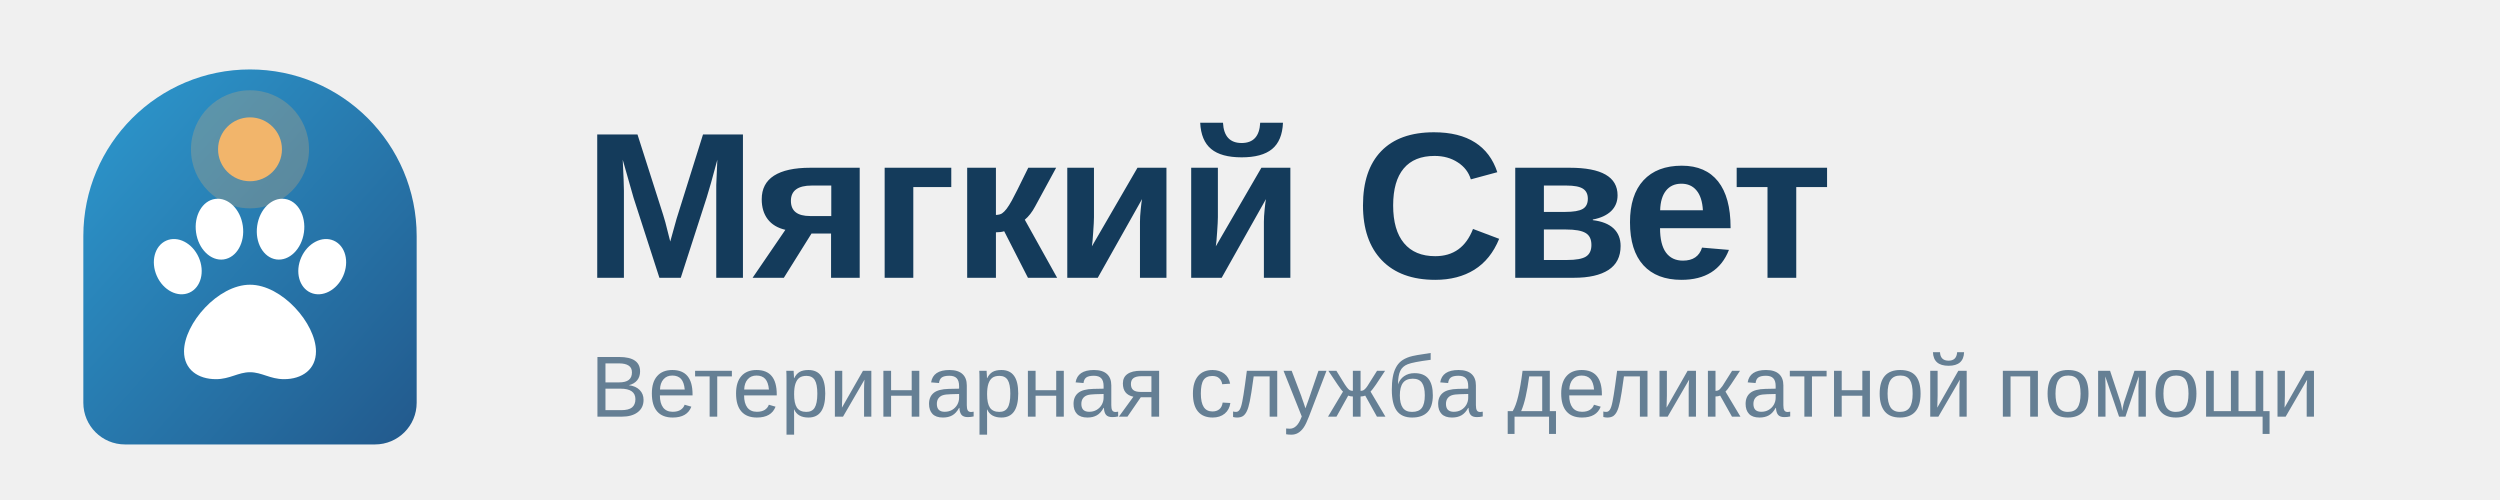
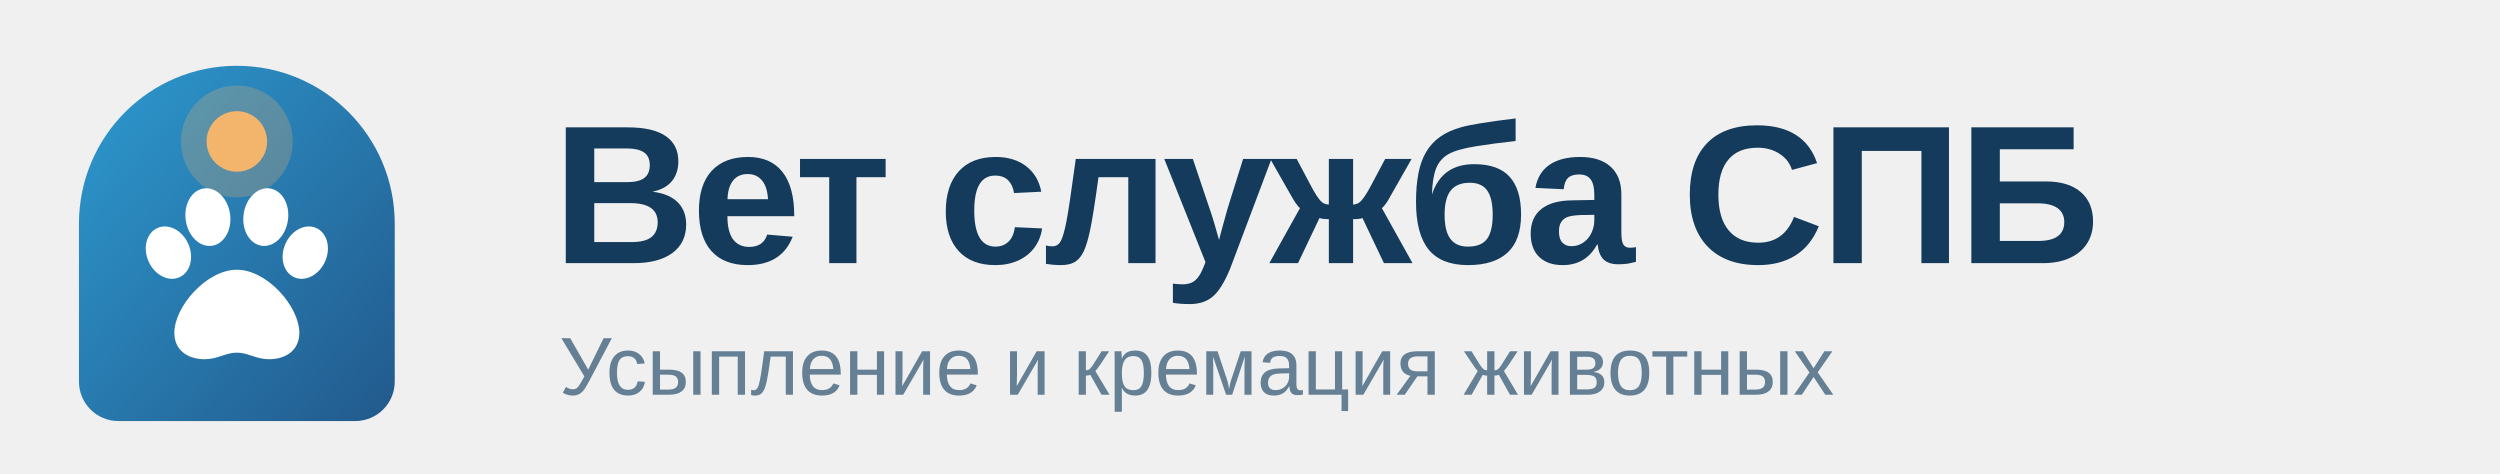
- <svg xmlns="http://www.w3.org/2000/svg" width="360" height="72" viewBox="0 0 360 72">
+ <svg xmlns="http://www.w3.org/2000/svg" width="380" height="72" viewBox="0 0 380 72">
  <g transform="translate(4 4)">
    <defs>
      <linearGradient id="g-l" x1="0" y1="0" x2="1" y2="1">
        <stop offset="0" stop-color="#2d9ad0" />
        <stop offset="1" stop-color="#22598c" />
      </linearGradient>
    </defs>
    <path d="M8 30a24 24 0 0 1 48 0v24a6 6 0 0 1-6 6H14a6 6 0 0 1-6-6z" fill="url(#g-l)" />
    <circle cx="32" cy="17.5" r="8.5" fill="#f2b56b" opacity=".25" />
    <circle cx="32" cy="17.5" r="4.6" fill="#f2b56b" />
    <g fill="#fff">
      <ellipse cx="21.6" cy="34.4" rx="3.3" ry="4.1" transform="rotate(-24 21.6 34.4)" />
      <ellipse cx="27.6" cy="29" rx="3.4" ry="4.4" transform="rotate(-8 27.6 29)" />
      <ellipse cx="36.4" cy="29" rx="3.4" ry="4.4" transform="rotate(8 36.4 29)" />
      <ellipse cx="42.4" cy="34.4" rx="3.3" ry="4.1" transform="rotate(24 42.4 34.4)" />
      <path d="M32 37c-4.6 0-9.5 5.6-9.5 9.6 0 2.6 2 4 4.6 4 2 0 3.2-1 4.9-1s2.9 1 4.9 1c2.6 0 4.6-1.4 4.6-4 0-4-4.9-9.6-9.5-9.6z" />
    </g>
  </g>
-   <text x="84" y="40" font-family="Onest, Segoe UI, Arial, sans-serif" font-size="30" font-weight="700" fill="#143b5b" letter-spacing="-0.6">Мягкий Свет</text>
-   <text x="85" y="60" font-family="Onest, Segoe UI, Arial, sans-serif" font-size="12.5" fill="#657f94">Ветеринарная служба деликатной помощи</text>
+   <text x="84" y="40" font-family="Onest, Segoe UI, Arial, sans-serif" font-size="30" font-weight="700" fill="#143b5b" letter-spacing="-0.6">Вет служба СПБ</text>
+   <text x="85" y="60" font-family="Onest, Segoe UI, Arial, sans-serif" font-size="12.5" fill="#657f94">Усыпление и кремация животных</text>
</svg>
